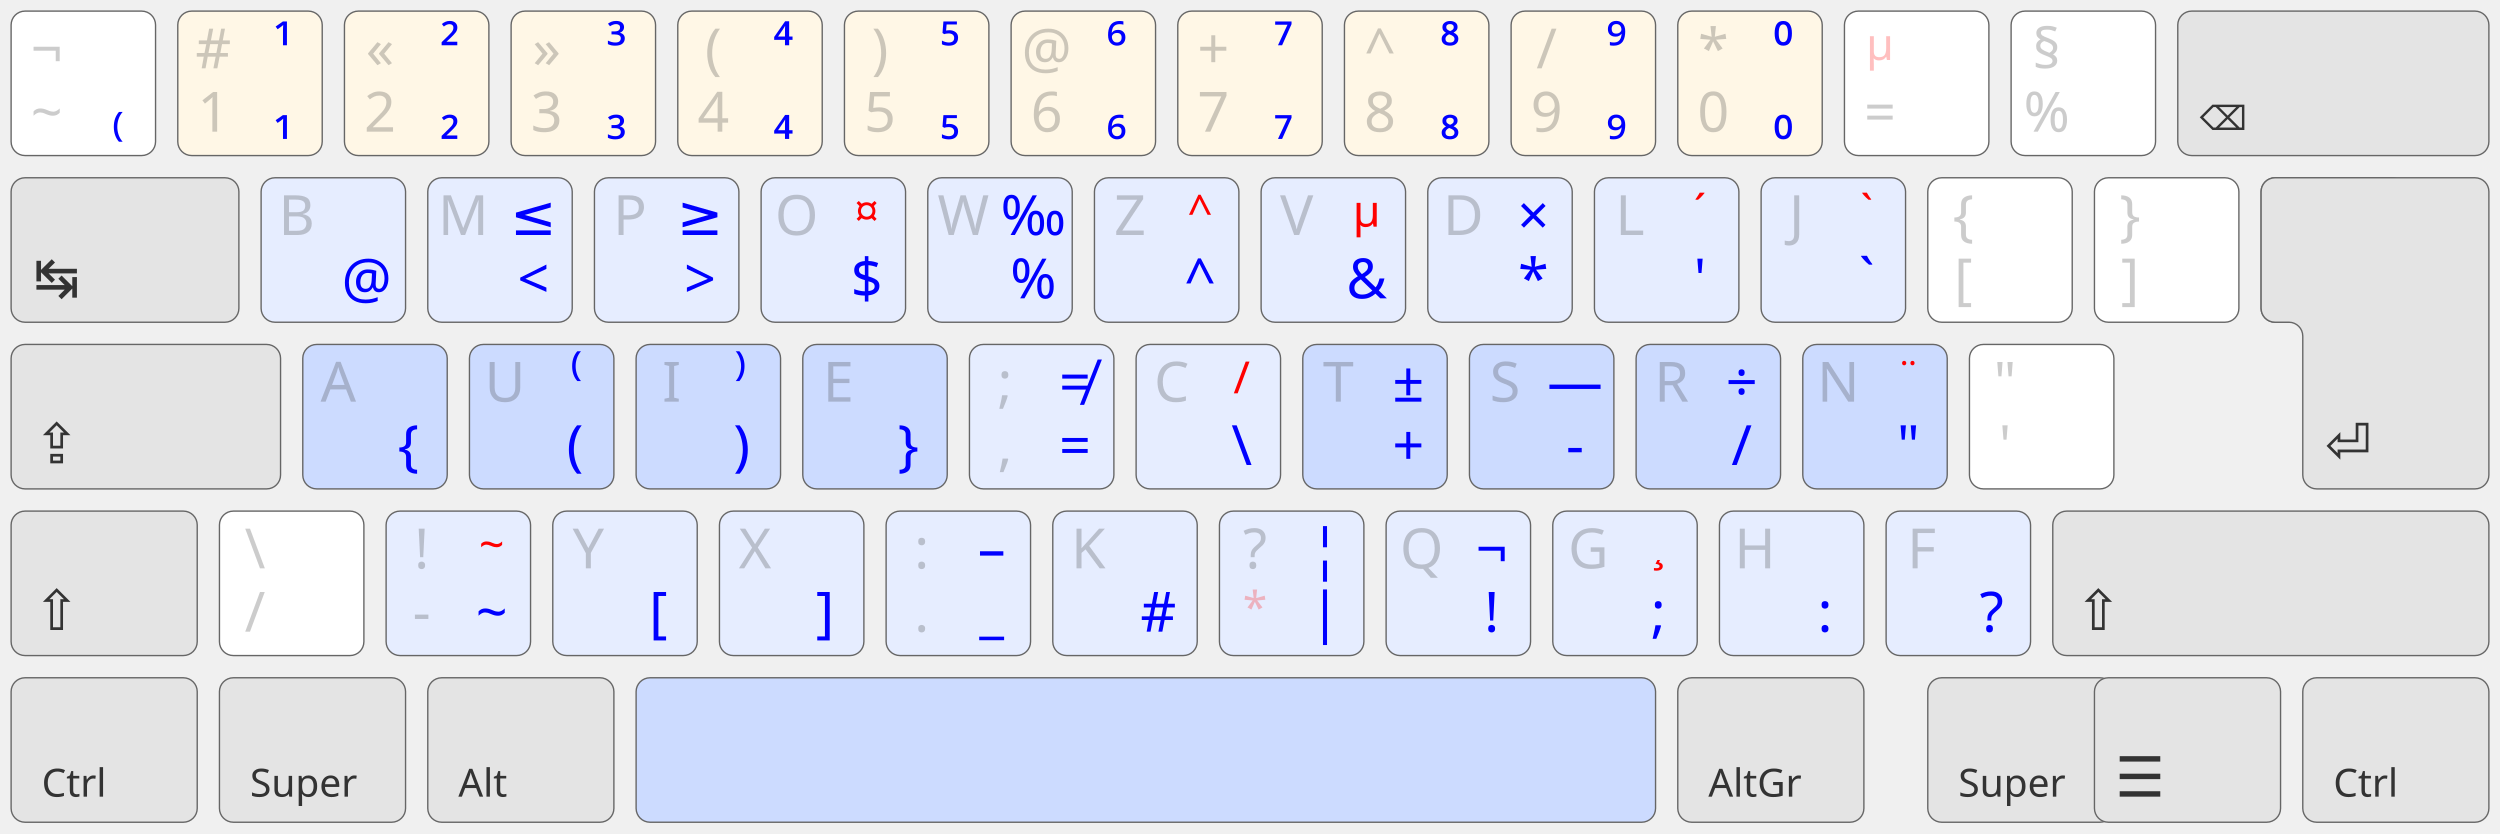
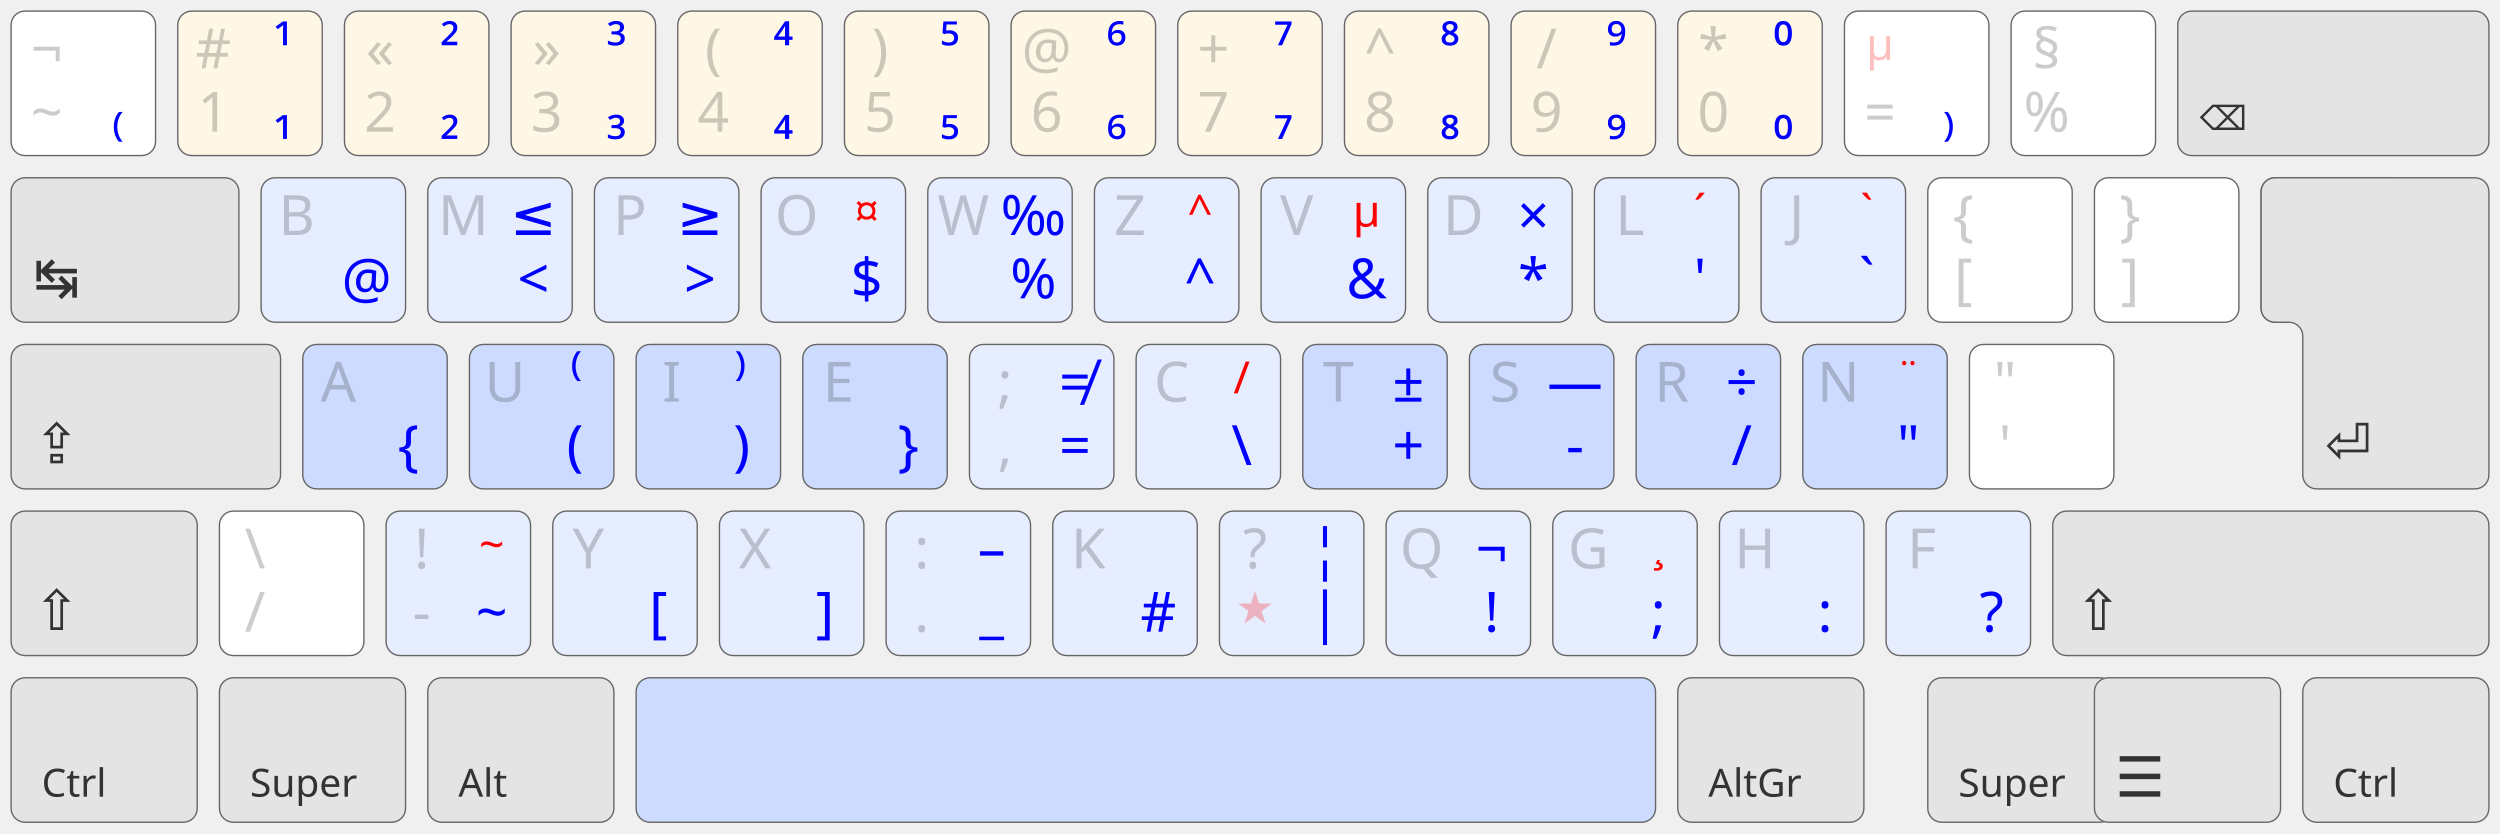
<svg xmlns="http://www.w3.org/2000/svg" class="iso intlBackslash altgr" platform="gnu" theme="reach" viewBox="0 0 900 300">
  <style>
    rect, path {
      stroke: #666;
      stroke-width: .5px;
      fill: #fff;
    }
    .specialKey,
    .specialKey rect,
    .specialKey path {
      fill: #e4e4e4;
    }
    text {
      fill: #333;
      font: normal 20px sans-serif;
      text-align: center;
    }
    #Backspace text {
      font-size: 12px;
    }

    #Escape { display: none; }

    #row_AE { transform: translate(4px, 4px); }
    #row_AD { transform: translate(4px, 64px); }
    #row_AC { transform: translate(4px, 124px); }
    #row_AB { transform: translate(4px, 184px); }
    #row_AA { transform: translate(4px, 244px); }

    /* Backslash + Enter */
    #Enter path.alt,
    #Enter     .iso,
    #Backslash .iso,
    .alt #Enter rect.ansi,
    .iso #Enter rect.ansi,
    .iso #Enter text.ansi,
    .alt #Backslash .ansi,
    .iso #Backslash .ansi { display: none; }
    #Enter text.ansi,
    .alt #Enter     .alt,
    .iso #Enter     .iso,
    .iso #Backslash .iso { display: block; }
    .iso #Backslash,
    .alt #Backslash { transform: translate(765px, 60px); }

    /* Backspace + IntlYen */
    #IntlYen, #Backspace .alt,
    .intlYen  #Backspace .ansi { display: none; }
    .intlYen  #Backspace .alt,
    .intlYen  #IntlYen { display: block; }

    /* ShiftLeft + IntlBackslash */
    #IntlBackslash, #ShiftLeft .iso,
    .intlBackslash  #ShiftLeft .ansi { display: none; }
    .intlBackslash  #ShiftLeft .iso,
    .intlBackslash  #IntlBackslash { display: block; }

    /* ShiftRight + IntlRo */
    #IntlRo, #ShiftRight .abnt,
    .intlRo  #ShiftRight .ansi { display: none; }
    .intlRo  #ShiftRight .abnt,
    .intlRo  #IntlRo { display: block; }

    .specialKey .ergo,
    .specialKey .ol60,
    .specialKey .ol50,
    .specialKey .ol40,
    #Space      .ol60,
    #Space      .ol50,
    #Space      .ol40,
    .ergo #CapsLock,
    .ergo #Space      rect,
    .ergo #Backslash  rect,
    .ergo .specialKey rect,
    .ergo .specialKey text { display: none; }
    .ol50 #Escape,
    .ol40 #Escape,
    .ol60 #Space      .ol60,
    .ol50 #Space      .ol50,
    .ol40 #Space      .ol40,
    .ol60 #Backslash  .ol60,
    .ol60 .specialKey .ol60,
    .ol50 .specialKey .ol50,
    .ol40 .specialKey .ol40,
    .ergo .specialKey .ergo { display: block; }

    .ol50 .pinkyKey, .ol50 #ContextMenu,
    .ol40 .pinkyKey, .ol40 #ContextMenu,
    .ol40 #row_AE .numberKey { display: none; }

    .ergo #row_AE       { transform: translate(94px, 4px); }
    .ergo #row_AD       { transform: translate(64px, 64px); }
    .ergo #row_AC       { transform: translate(49px, 124px); }
    .ergo #row_AB       { transform: translate(19px, 184px); }

    .ergo #Tab          { transform: translate(30px, 0px); }
    .ergo #ShiftLeft    { transform: translate(75px, 0px); }
    .ergo #ControlLeft  { transform: translate(90px, 0px); }
    .ergo #MetaLeft     { transform: translate(150px, 0px); }
    .ergo #AltLeft      { transform: translate(240px, 0px); }
    .ergo #Space        { transform: translate(330px, 0px); }
    .ergo #AltRight     { transform: translate(540px, 0px); }
    .ergo #MetaRight    { transform: translate(630px, 0px); }
    .ergo #ControlRight { transform: translate(750px, 0px); }

    .ol60 .left         { transform: translate(-60px, 0px); }
    .ol60 #ControlRight { transform: translate(810px, 0px); }
    .ol60 #ShiftRight   { transform: translate(795px, 0px); }
    .ol60 #ContextMenu  { transform: translate(750px, 0px); }
    .ol60 #Backslash    { transform: translate(690px, 120px); }
    .ol60 #Backspace    { transform: translate(300px, 60px); }
    .ol60 #Enter        { transform: translate(345px, 60px); }

    .ol50 #Backspace    { transform: translate(660px, 0px); }
    .ol50 #Enter        { transform: translate(705px, -60px); }

    .ol40 #Escape       { transform: translate(0px, 120px); }
    .ol40 #Backspace    { transform: translate(660px, 60px); }
    .ol40 #Enter        { transform: translate(705px, 0px); }

    [platform="gnu"].ergo .specialKey .win,
    [platform="gnu"].ergo .specialKey .mac,
    [platform="win"].ergo .specialKey .gnu,
    [platform="win"].ergo .specialKey .mac { display: none; }
    .ergo .specialKey .mac,
    [platform="gnu"].ergo .specialKey .gnu,
    [platform="win"].ergo .specialKey .win { display: block; }

    /* swap Alt/Meta for MacOSX */
    [platform="gnu"].ergo #MetaLeft,
    [platform="win"].ergo #MetaLeft,
                    .ergo #AltLeft   { transform: translate(150px, 0px); }
    [platform="gnu"].ergo #AltLeft,
    [platform="win"].ergo #AltLeft,
                    .ergo #MetaLeft  { transform: translate(240px, 0px); }
    [platform="gnu"].ergo #AltRight,
    [platform="win"].ergo #AltRight,
                    .ergo #MetaRight { transform: translate(570px, 0px); }
    [platform="gnu"].ergo #MetaRight,
    [platform="win"].ergo #MetaRight,
                    .ergo #AltRight  { transform: translate(660px, 0px); }

    #NonConvert, #Convert, #KanaMode,
    #Lang1, #Lang2,
    #Space .jis,
    #Space .ks,
    .ks  #Space .ansi,
    .ks  #Space .jis,
    .jis #Space .ansi,
    .jis #Space .ks { display: none; }
    .ks  #Space .ks,
    .jis #NonConvert, .jis #Convert, .jis #KanaMode,
    .ks #Lang1, .ks #Lang2,
    .jis #Space .jis { display: block; }

    #Backquote .jis,
    #CapsLock  .jis,
    .jis #Backquote .ansi,
    .jis #CapsLock  .ansi { display: none; }
    .jis #Backquote .jis,
    .jis #CapsLock .jis { display: block; }

    #Lang1 text,
    #Lang2 text,
    #Convert text,
    #NonConvert text,
    .jis #CapsLock text { font-size: 14px; }
    #KanaMode text,
    .jis #Backquote text { font-size: 10px; }

    .specialKey .win,
    .specialKey .gnu {
      display: none;
      font-size: 14px;
    }

    /* display MacOSX by default */
    [platform="gnu"] .specialKey .win,
    [platform="gnu"] .specialKey .mac,
    [platform="win"] .specialKey .gnu,
    [platform="win"] .specialKey .mac { display: none; }
    [platform="mac"] .specialKey .mac,
    [platform="gnu"] .specialKey .gnu,
    [platform="win"] .specialKey .win { display: block; }

    /* swap Alt/Meta for MacOSX */
    [platform="gnu"] #MetaLeft,
    [platform="win"] #MetaLeft,  #AltLeft   { transform: translate(75px, 0px); }
    [platform="gnu"] #AltLeft,
    [platform="win"] #AltLeft,   #MetaLeft  { transform: translate(150px, 0px); }
    [platform="gnu"] #AltRight,
    [platform="win"] #AltRight,  #MetaRight { transform: translate(600px, 0px); }
    [platform="gnu"] #MetaRight,
    [platform="win"] #MetaRight, #AltRight  { transform: translate(675px, 0px); }

    g:target rect, .press rect,
    g:target path, .press path {
      fill: #aad;
    }

    /*
    [theme="reach"] .pinkyKey  rect { fill: hsl(  0, 100%, 90%); }
    [theme="reach"] .numberKey rect { fill: hsl( 42, 100%, 90%); }
    [theme="reach"] .letterKey rect { fill: hsl(122, 100%, 90%); }
    [theme="reach"] .homeKey   rect { fill: hsl(122, 100%, 75%); }
    [theme="reach"] .press     rect { fill: #aaf; }
    */
    [theme="reach"] .numberKey rect { fill: hsl( 42, 100%, 95%); }
    [theme="reach"] .letterKey rect { fill: hsl(222, 100%, 95%); }
    [theme="reach"] .homeKey   rect { fill: hsl(222, 100%, 90%); }

    [theme="hints"] [finger="m1"] rect { fill: hsl(  0, 100%, 95%); }
    [theme="hints"] [finger="l2"] rect { fill: hsl( 42, 100%, 85%); }
    [theme="hints"] [finger="r2"] rect { fill: hsl( 61, 100%, 85%); }
    [theme="hints"] [finger="l3"] rect,
    [theme="hints"] [finger="r3"] rect { fill: hsl(136, 100%, 85%); }
    [theme="hints"] [finger="l4"] rect,
    [theme="hints"] [finger="r4"] rect { fill: hsl(200, 100%, 85%); }
    [theme="hints"] [finger="l5"] rect,
    [theme="hints"] [finger="r5"] rect { fill: hsl(230, 100%, 85%); }
    [theme="hints"] .specialKey   rect,
    [theme="hints"] .specialKey   path { fill: #e4e4e4; }
    [theme="hints"] .hint         rect { fill: #a33; }
    [theme="hints"] .press        rect { fill: #335; }
    [theme="hints"] .press        text { fill: #fff; }
    [theme="hints"] .hint text {
      font-weight: bold;
      fill: white;
    }

    /* dimmed AltGr + bold dead keys */
    .level3, .level4 { fill: blue; opacity: .4; }
    .level5, .level6 { fill: green; }
    .deadKey {
      fill: red;
      font-size: 16px;
      transform: translateY(-3px);
    }
    .diacritic  {
      font-size: 24px;
      font-weight: bolder;
      transform: translateY(8px);
    }

    /* hide Level4 (Shift+AltGr) unless AltGr is pressed */
    .level4        { display: none; }
    .altgr .level4 { display: block; }

    /* highlight AltGr + Dead Keys */
    .dk .level1, .altgr .level1,
    .dk .level2, .altgr .level2 { opacity: 0.25; }
    .dk .level5, .altgr .level3,
    .dk .level6, .altgr .level4 { opacity: 1; }
    
    .dk .level3,
    .dk .level4 { display: none; }
  </style>
  <g id="row_AE">
    <g class="left">
      <g id="Escape" class="specialKey">
        <rect width="52" height="52" class="ergo" rx="5" ry="5" />
        <text x="16.4" y="42.8" class="ergo" text-anchor="middle">⎋</text>
      </g>
      <g id="Backquote" class="pinkyKey">
        <rect width="52" height="52" class="specialKey jis" rx="5" ry="5" />
        <rect width="52" height="52" class="ansi alt iso ergo" rx="5" ry="5" />
        <text x="26" y="20" class="jis" text-anchor="middle">半角</text>
        <text x="26" y="32" class="jis" text-anchor="middle">全角</text>
        <text x="26" y="44" class="jis" text-anchor="middle">漢字</text>
        <g class="ansi key" text-anchor="middle">
          <g class="key">
            <text class="level2    " width="22" height="22" x="12.8" y="20.6" text-anchor="middle">¬</text>
            <text class="level3    " width="22" height="22" x="38" y="43.4" text-anchor="middle">₍</text>
            <text class="level4    " width="22" height="22" x="38" y="20.6" text-anchor="middle" />
            <text class="level1    " width="22" height="22" x="12.8" y="43.4" text-anchor="middle">~</text>
          </g>
        </g>
      </g>
      <g id="Digit1" class="numberKey" transform="translate(60)">
        <rect width="52" height="52" rx="5" ry="5" />
        <g class="key" text-anchor="middle">
          <g class="key">
            <text class="level2    " width="22" height="22" x="12.8" y="20.6" text-anchor="middle">#</text>
            <text class="level3    " width="22" height="22" x="38" y="43.4" text-anchor="middle">₁</text>
            <text class="level4    " width="22" height="22" x="38" y="20.6" text-anchor="middle">¹</text>
            <text class="level1    " width="22" height="22" x="12.8" y="43.4" text-anchor="middle">1</text>
          </g>
        </g>
      </g>
      <g id="Digit2" class="numberKey" transform="translate(120)">
        <rect width="52" height="52" rx="5" ry="5" />
        <g class="key" text-anchor="middle">
          <g class="key">
            <text class="level2    " width="22" height="22" x="12.8" y="20.6" text-anchor="middle">«</text>
            <text class="level3    " width="22" height="22" x="38" y="43.4" text-anchor="middle">₂</text>
            <text class="level4    " width="22" height="22" x="38" y="20.6" text-anchor="middle">²</text>
            <text class="level1    " width="22" height="22" x="12.8" y="43.4" text-anchor="middle">2</text>
          </g>
        </g>
      </g>
      <g id="Digit3" class="numberKey" transform="translate(180)">
        <rect width="52" height="52" rx="5" ry="5" />
        <g class="key" text-anchor="middle">
          <g class="key">
            <text class="level2    " width="22" height="22" x="12.8" y="20.6" text-anchor="middle">»</text>
            <text class="level3    " width="22" height="22" x="38" y="43.4" text-anchor="middle">₃</text>
            <text class="level4    " width="22" height="22" x="38" y="20.6" text-anchor="middle">³</text>
            <text class="level1    " width="22" height="22" x="12.8" y="43.4" text-anchor="middle">3</text>
          </g>
        </g>
      </g>
      <g id="Digit4" class="numberKey" transform="translate(240)">
        <rect width="52" height="52" rx="5" ry="5" />
        <g class="key" text-anchor="middle">
          <g class="key">
            <text class="level2    " width="22" height="22" x="12.8" y="20.6" text-anchor="middle">(</text>
            <text class="level3    " width="22" height="22" x="38" y="43.4" text-anchor="middle">₄</text>
            <text class="level4    " width="22" height="22" x="38" y="20.6" text-anchor="middle">⁴</text>
            <text class="level1    " width="22" height="22" x="12.8" y="43.4" text-anchor="middle">4</text>
          </g>
        </g>
      </g>
      <g id="Digit5" class="numberKey" transform="translate(300)">
        <rect width="52" height="52" rx="5" ry="5" />
        <g class="key" text-anchor="middle">
          <g class="key">
            <text class="level2    " width="22" height="22" x="12.8" y="20.6" text-anchor="middle">)</text>
            <text class="level3    " width="22" height="22" x="38" y="43.4" text-anchor="middle">₅</text>
            <text class="level4    " width="22" height="22" x="38" y="20.6" text-anchor="middle">⁵</text>
            <text class="level1    " width="22" height="22" x="12.8" y="43.4" text-anchor="middle">5</text>
          </g>
        </g>
      </g>
    </g>
    <g class="right">
      <g id="Digit6" class="numberKey" transform="translate(360)">
        <rect width="52" height="52" rx="5" ry="5" />
        <g class="key" text-anchor="middle">
          <g class="key">
            <text class="level2    " width="22" height="22" x="12.8" y="20.6" text-anchor="middle">@</text>
            <text class="level3    " width="22" height="22" x="38" y="43.4" text-anchor="middle">₆</text>
            <text class="level4    " width="22" height="22" x="38" y="20.6" text-anchor="middle">⁶</text>
            <text class="level1    " width="22" height="22" x="12.8" y="43.4" text-anchor="middle">6</text>
          </g>
        </g>
      </g>
      <g id="Digit7" class="numberKey" transform="translate(420)">
        <rect width="52" height="52" rx="5" ry="5" />
        <g class="key" text-anchor="middle">
          <g class="key">
            <text class="level2    " width="22" height="22" x="12.8" y="20.6" text-anchor="middle">+</text>
            <text class="level3    " width="22" height="22" x="38" y="43.4" text-anchor="middle">₇</text>
            <text class="level4    " width="22" height="22" x="38" y="20.6" text-anchor="middle">⁷</text>
            <text class="level1    " width="22" height="22" x="12.8" y="43.4" text-anchor="middle">7</text>
          </g>
        </g>
      </g>
      <g id="Digit8" class="numberKey" transform="translate(480)">
        <rect width="52" height="52" rx="5" ry="5" />
        <g class="key" text-anchor="middle">
          <g class="key">
            <text class="level2    " width="22" height="22" x="12.8" y="20.6" text-anchor="middle">^</text>
            <text class="level3    " width="22" height="22" x="38" y="43.4" text-anchor="middle">₈</text>
            <text class="level4    " width="22" height="22" x="38" y="20.6" text-anchor="middle">⁸</text>
            <text class="level1    " width="22" height="22" x="12.8" y="43.4" text-anchor="middle">8</text>
          </g>
        </g>
      </g>
      <g id="Digit9" class="numberKey" transform="translate(540)">
        <rect width="52" height="52" rx="5" ry="5" />
        <g class="key" text-anchor="middle">
          <g class="key">
            <text class="level2    " width="22" height="22" x="12.8" y="20.6" text-anchor="middle">/</text>
            <text class="level3    " width="22" height="22" x="38" y="43.4" text-anchor="middle">₉</text>
            <text class="level4    " width="22" height="22" x="38" y="20.6" text-anchor="middle">⁹</text>
            <text class="level1    " width="22" height="22" x="12.8" y="43.4" text-anchor="middle">9</text>
          </g>
        </g>
      </g>
      <g id="Digit0" class="numberKey" transform="translate(600)">
        <rect width="52" height="52" rx="5" ry="5" />
        <g class="key" text-anchor="middle">
          <g class="key">
            <text class="level2    " width="22" height="22" x="12.8" y="20.6" text-anchor="middle">*</text>
            <text class="level3    " width="22" height="22" x="38" y="43.4" text-anchor="middle">₀</text>
            <text class="level4    " width="22" height="22" x="38" y="20.6" text-anchor="middle">⁰</text>
            <text class="level1    " width="22" height="22" x="12.8" y="43.4" text-anchor="middle">0</text>
          </g>
        </g>
      </g>
      <g id="Minus" class="pinkyKey" transform="translate(660)">
        <rect width="52" height="52" rx="5" ry="5" />
        <g class="key" text-anchor="middle">
          <g class="key">
            <text class="level2    deadKey" width="22" height="22" x="12.8" y="20.6" text-anchor="middle">µ</text>
-             <text class="level3    " width="22" height="22" x="38" y="43.4" text-anchor="middle" />
+             <text class="level3    " width="22" height="22" x="38" y="43.4" text-anchor="middle">₎</text>
            <text class="level4    " width="22" height="22" x="38" y="20.6" text-anchor="middle" />
            <text class="level1    " width="22" height="22" x="12.8" y="43.4" text-anchor="middle">=</text>
          </g>
        </g>
      </g>
      <g id="Equal" class="pinkyKey" transform="translate(720)">
        <rect width="52" height="52" rx="5" ry="5" />
        <g class="key" text-anchor="middle">
          <g class="key">
            <text class="level2    " width="22" height="22" x="12.8" y="20.6" text-anchor="middle">§</text>
            <text class="level3    " width="22" height="22" x="38" y="43.4" text-anchor="middle" />
            <text class="level4    " width="22" height="22" x="38" y="20.6" text-anchor="middle" />
            <text class="level1    " width="22" height="22" x="12.8" y="43.4" text-anchor="middle">%</text>
          </g>
        </g>
      </g>
      <g id="IntlYen" class="pinkyKey" transform="translate(780)">
        <rect width="52" height="52" rx="5" ry="5" />
        <g class="key" text-anchor="middle">
          <text x="12.8" y="43.4" class="level1">\</text>
          <text x="12.8" y="20.6" class="level2">|</text>
        </g>
      </g>
      <g id="Backspace" class="specialKey" transform="translate(780)">
        <rect width="112" height="52" class="ansi" rx="5" ry="5" />
        <rect width="52" height="112" y="-60" class="ol60" rx="5" ry="5" />
        <rect width="52" height="52" class="ol40 ol50" rx="5" ry="5" />
        <rect width="52" height="52" x="60" class="alt" rx="5" ry="5" />
        <text x="16.4" y="42.8" class="ansi" text-anchor="middle">⌫</text>
        <text x="16.4" y="42.8" class="ergo" text-anchor="middle">⌫</text>
        <text x="16.4" y="42.8" class="alt" text-anchor="middle" transform="translate(60)">⌫</text>
      </g>
    </g>
  </g>
  <g id="row_AD">
    <g class="left">
      <g id="Tab" class="specialKey">
        <rect width="82" height="52" rx="5" ry="5" />
        <rect width="52" height="52" class="ergo" rx="5" ry="5" />
        <text x="16.4" y="42.8" text-anchor="middle">↹</text>
        <text x="16.4" y="42.8" class="ergo" text-anchor="middle">↹</text>
      </g>
      <g id="KeyQ" class="letterKey" transform="translate(90)">
        <rect width="52" height="52" rx="5" ry="5" />
        <g class="key" text-anchor="middle">
          <g class="key">
            <text class="level2    " width="22" height="22" x="12.8" y="20.6" text-anchor="middle">B</text>
            <text class="level3    " width="22" height="22" x="38" y="43.4" text-anchor="middle">@</text>
            <text class="level4    " width="22" height="22" x="38" y="20.6" text-anchor="middle" />
          </g>
        </g>
      </g>
      <g id="KeyW" class="letterKey" transform="translate(150)">
        <rect width="52" height="52" rx="5" ry="5" />
        <g class="key" text-anchor="middle">
          <g class="key">
            <text class="level2    " width="22" height="22" x="12.8" y="20.6" text-anchor="middle">M</text>
            <text class="level3    " width="22" height="22" x="38" y="43.4" text-anchor="middle">&lt;</text>
            <text class="level4    " width="22" height="22" x="38" y="20.6" text-anchor="middle">≤</text>
          </g>
        </g>
      </g>
      <g id="KeyE" class="letterKey" transform="translate(210)">
        <rect width="52" height="52" rx="5" ry="5" />
        <g class="key" text-anchor="middle">
          <g class="key">
            <text class="level2    " width="22" height="22" x="12.8" y="20.6" text-anchor="middle">P</text>
            <text class="level3    " width="22" height="22" x="38" y="43.4" text-anchor="middle">&gt;</text>
            <text class="level4    " width="22" height="22" x="38" y="20.6" text-anchor="middle">≥</text>
          </g>
        </g>
      </g>
      <g id="KeyR" class="letterKey" transform="translate(270)">
        <rect width="52" height="52" rx="5" ry="5" />
        <g class="key" text-anchor="middle">
          <g class="key">
            <text class="level2    " width="22" height="22" x="12.8" y="20.6" text-anchor="middle">O</text>
            <text class="level3    " width="22" height="22" x="38" y="43.4" text-anchor="middle">$</text>
            <text class="level4    deadKey" width="22" height="22" x="38" y="20.6" text-anchor="middle">¤</text>
          </g>
        </g>
      </g>
      <g id="KeyT" class="letterKey" transform="translate(330)">
        <rect width="52" height="52" rx="5" ry="5" />
        <g class="key" text-anchor="middle">
          <g class="key">
            <text class="level2    " width="22" height="22" x="12.8" y="20.6" text-anchor="middle">W</text>
            <text class="level3    " width="22" height="22" x="38" y="43.4" text-anchor="middle">%</text>
            <text class="level4    " width="22" height="22" x="38" y="20.6" text-anchor="middle">‰</text>
          </g>
        </g>
      </g>
    </g>
    <g class="right">
      <g id="KeyY" class="letterKey" transform="translate(390)">
        <rect width="52" height="52" rx="5" ry="5" />
        <g class="key" text-anchor="middle">
          <g class="key">
            <text class="level2    " width="22" height="22" x="12.8" y="20.6" text-anchor="middle">Z</text>
            <text class="level3    " width="22" height="22" x="38" y="43.4" text-anchor="middle">^</text>
            <text class="level4    deadKey" width="22" height="22" x="38" y="20.6" text-anchor="middle">^</text>
          </g>
        </g>
      </g>
      <g id="KeyU" class="letterKey" transform="translate(450)">
        <rect width="52" height="52" rx="5" ry="5" />
        <g class="key" text-anchor="middle">
          <g class="key">
            <text class="level2    " width="22" height="22" x="12.8" y="20.6" text-anchor="middle">V</text>
            <text class="level3    " width="22" height="22" x="38" y="43.4" text-anchor="middle">&amp;</text>
            <text class="level4    deadKey" width="22" height="22" x="38" y="20.6" text-anchor="middle">µ</text>
          </g>
        </g>
      </g>
      <g id="KeyI" class="letterKey" transform="translate(510)">
        <rect width="52" height="52" rx="5" ry="5" />
        <g class="key" text-anchor="middle">
          <g class="key">
            <text class="level2    " width="22" height="22" x="12.8" y="20.6" text-anchor="middle">D</text>
            <text class="level3    " width="22" height="22" x="38" y="43.4" text-anchor="middle">*</text>
            <text class="level4    " width="22" height="22" x="38" y="20.6" text-anchor="middle">×</text>
          </g>
        </g>
      </g>
      <g id="KeyO" class="letterKey" transform="translate(570)">
        <rect width="52" height="52" rx="5" ry="5" />
        <g class="key" text-anchor="middle">
          <g class="key">
            <text class="level2    " width="22" height="22" x="12.8" y="20.6" text-anchor="middle">L</text>
            <text class="level3    " width="22" height="22" x="38" y="43.4" text-anchor="middle">'</text>
            <text class="level4    deadKey" width="22" height="22" x="38" y="20.6" text-anchor="middle">´</text>
          </g>
        </g>
      </g>
      <g id="KeyP" class="letterKey" transform="translate(630)">
        <rect width="52" height="52" rx="5" ry="5" />
        <g class="key" text-anchor="middle">
          <g class="key">
            <text class="level2    " width="22" height="22" x="12.8" y="20.6" text-anchor="middle">J</text>
            <text class="level3    " width="22" height="22" x="38" y="43.4" text-anchor="middle">`</text>
            <text class="level4    deadKey" width="22" height="22" x="38" y="20.6" text-anchor="middle">`</text>
          </g>
        </g>
      </g>
      <g id="BracketLeft" class="pinkyKey" transform="translate(690)">
        <rect width="52" height="52" rx="5" ry="5" />
        <g class="key" text-anchor="middle">
          <g class="key">
            <text class="level2    " width="22" height="22" x="12.8" y="20.6" text-anchor="middle">{</text>
            <text class="level3    " width="22" height="22" x="38" y="43.4" text-anchor="middle" />
            <text class="level4    " width="22" height="22" x="38" y="20.6" text-anchor="middle" />
            <text class="level1    " width="22" height="22" x="12.8" y="43.4" text-anchor="middle">[</text>
          </g>
        </g>
      </g>
      <g id="BracketRight" class="pinkyKey" transform="translate(750)">
        <rect width="52" height="52" rx="5" ry="5" />
        <g class="key" text-anchor="middle">
          <g class="key">
            <text class="level2    " width="22" height="22" x="12.8" y="20.6" text-anchor="middle">}</text>
            <text class="level3    " width="22" height="22" x="38" y="43.4" text-anchor="middle" />
            <text class="level4    " width="22" height="22" x="38" y="20.6" text-anchor="middle" />
            <text class="level1    " width="22" height="22" x="12.8" y="43.4" text-anchor="middle">]</text>
          </g>
        </g>
      </g>
      <g id="Backslash" class="pinkyKey" transform="translate(810)">
        <rect width="82" height="52" class="ansi" rx="5" ry="5" />
        <rect width="52" height="52" class="iso ol60" rx="5" ry="5" />
        <g class="key" text-anchor="middle">
          <g class="key">
            <text class="level2    " width="22" height="22" x="12.8" y="20.6" text-anchor="middle">&amp;</text>
-             <text class="level3    " width="22" height="22" x="38" y="43.4" text-anchor="middle" />
+             <text class="level3    deadKey" width="22" height="22" x="38" y="43.4" text-anchor="middle">¤</text>
            <text class="level4    " width="22" height="22" x="38" y="20.6" text-anchor="middle" />
            <text class="level1    " width="22" height="22" x="12.8" y="43.4" text-anchor="middle">$</text>
          </g>
        </g>
      </g>
    </g>
  </g>
  <g id="row_AC">
    <g class="left">
      <g id="CapsLock" class="specialKey">
        <rect width="97" height="52" rx="5" ry="5" />
        <text x="16.4" y="42.8" class="ansi" text-anchor="middle">⇪</text>
        <text x="23" y="42.8" class="jis" text-anchor="middle">英数</text>
      </g>
      <g id="KeyA" class="letterKey homeKey" transform="translate(105)">
        <rect width="52" height="52" rx="5" ry="5" />
        <g class="key" text-anchor="middle">
          <g class="key">
            <text class="level2    " width="22" height="22" x="12.8" y="20.6" text-anchor="middle">A</text>
            <text class="level3    " width="22" height="22" x="38" y="43.4" text-anchor="middle">{</text>
            <text class="level4    " width="22" height="22" x="38" y="20.6" text-anchor="middle" />
          </g>
        </g>
      </g>
      <g id="KeyS" class="letterKey homeKey" transform="translate(165)">
        <rect width="52" height="52" rx="5" ry="5" />
        <g class="key" text-anchor="middle">
          <g class="key">
            <text class="level2    " width="22" height="22" x="12.8" y="20.6" text-anchor="middle">U</text>
            <text class="level3    " width="22" height="22" x="38" y="43.4" text-anchor="middle">(</text>
            <text class="level4    " width="22" height="22" x="38" y="20.6" text-anchor="middle">⁽</text>
          </g>
        </g>
      </g>
      <g id="KeyD" class="letterKey homeKey" transform="translate(225)">
        <rect width="52" height="52" rx="5" ry="5" />
        <g class="key" text-anchor="middle">
          <g class="key">
            <text class="level2    " width="22" height="22" x="12.8" y="20.6" text-anchor="middle">I</text>
            <text class="level3    " width="22" height="22" x="38" y="43.4" text-anchor="middle">)</text>
            <text class="level4    " width="22" height="22" x="38" y="20.6" text-anchor="middle">⁾</text>
          </g>
        </g>
      </g>
      <g id="KeyF" class="letterKey homeKey" transform="translate(285)">
        <rect width="52" height="52" rx="5" ry="5" />
        <g class="key" text-anchor="middle">
          <g class="key">
            <text class="level2    " width="22" height="22" x="12.8" y="20.6" text-anchor="middle">E</text>
            <text class="level3    " width="22" height="22" x="38" y="43.4" text-anchor="middle">}</text>
            <text class="level4    " width="22" height="22" x="38" y="20.6" text-anchor="middle" />
          </g>
        </g>
      </g>
      <g id="KeyG" class="letterKey" transform="translate(345)">
        <rect width="52" height="52" rx="5" ry="5" />
        <g class="key" text-anchor="middle">
          <g class="key">
            <text class="level2    " width="22" height="22" x="12.8" y="20.6" text-anchor="middle">;</text>
            <text class="level3    " width="22" height="22" x="38" y="43.4" text-anchor="middle">=</text>
            <text class="level4    " width="22" height="22" x="38" y="20.6" text-anchor="middle">≠</text>
            <text class="level1    " width="22" height="22" x="12.8" y="43.4" text-anchor="middle">,</text>
          </g>
        </g>
      </g>
    </g>
    <g class="right">
      <g id="KeyH" class="letterKey" transform="translate(405)">
        <rect width="52" height="52" rx="5" ry="5" />
        <g class="key" text-anchor="middle">
          <g class="key">
            <text class="level2    " width="22" height="22" x="12.8" y="20.6" text-anchor="middle">C</text>
            <text class="level3    " width="22" height="22" x="38" y="43.4" text-anchor="middle">\</text>
            <text class="level4    deadKey" width="22" height="22" x="38" y="20.6" text-anchor="middle">/</text>
          </g>
        </g>
      </g>
      <g id="KeyJ" class="letterKey homeKey" transform="translate(465)">
        <rect width="52" height="52" rx="5" ry="5" />
        <g class="key" text-anchor="middle">
          <g class="key">
            <text class="level2    " width="22" height="22" x="12.8" y="20.6" text-anchor="middle">T</text>
            <text class="level3    " width="22" height="22" x="38" y="43.4" text-anchor="middle">+</text>
            <text class="level4    " width="22" height="22" x="38" y="20.6" text-anchor="middle">±</text>
          </g>
        </g>
      </g>
      <g id="KeyK" class="letterKey homeKey" transform="translate(525)">
        <rect width="52" height="52" rx="5" ry="5" />
        <g class="key" text-anchor="middle">
          <g class="key">
            <text class="level2    " width="22" height="22" x="12.8" y="20.6" text-anchor="middle">S</text>
            <text class="level3    " width="22" height="22" x="38" y="43.4" text-anchor="middle">-</text>
            <text class="level4    " width="22" height="22" x="38" y="20.6" text-anchor="middle">—</text>
          </g>
        </g>
      </g>
      <g id="KeyL" class="letterKey homeKey" transform="translate(585)">
        <rect width="52" height="52" rx="5" ry="5" />
        <g class="key" text-anchor="middle">
          <g class="key">
            <text class="level2    " width="22" height="22" x="12.8" y="20.6" text-anchor="middle">R</text>
            <text class="level3    " width="22" height="22" x="38" y="43.4" text-anchor="middle">/</text>
            <text class="level4    " width="22" height="22" x="38" y="20.6" text-anchor="middle">÷</text>
          </g>
        </g>
      </g>
      <g id="Semicolon" class="letterKey homeKey" transform="translate(645)">
        <rect width="52" height="52" rx="5" ry="5" />
        <g class="key" text-anchor="middle">
          <g class="key">
            <text class="level2    " width="22" height="22" x="12.8" y="20.6" text-anchor="middle">N</text>
            <text class="level3    " width="22" height="22" x="38" y="43.4" text-anchor="middle">"</text>
            <text class="level4    deadKey" width="22" height="22" x="38" y="20.6" text-anchor="middle">¨</text>
          </g>
        </g>
      </g>
      <g id="Quote" class="pinkyKey" transform="translate(705)">
        <rect width="52" height="52" rx="5" ry="5" />
        <g class="key" text-anchor="middle">
          <g class="key">
            <text class="level2    " width="22" height="22" x="12.8" y="20.6" text-anchor="middle">"</text>
            <text class="level3    " width="22" height="22" x="38" y="43.4" text-anchor="middle" />
            <text class="level4    " width="22" height="22" x="38" y="20.6" text-anchor="middle" />
            <text class="level1    " width="22" height="22" x="12.8" y="43.4" text-anchor="middle">'</text>
          </g>
        </g>
      </g>
      <g id="Enter" class="specialKey" transform="translate(765)">
        <path d="M50-60h72a5 5 0 0 1 5 5V47a5 5 0 0 1-5 5H5a5 5 0 0 1-5-5V5a5 5 0 0 1 5-5h35a5 5 1 0 0 5-5v-50a5 5 0 0 1 5-5z" class="alt" />
        <path d="M50-60h72a5 5 0 0 1 5 5V47a5 5 0 0 1-5 5H65a5 5 0 0 1-5-5V-3a5 5 1 0 0-5-5h-5a5 5 0 0 1-5-5v-42a5 5 0 0 1 5-5z" class="iso" />
        <rect width="127" height="52" class="ansi" rx="5" ry="5" />
        <rect width="52" height="112" y="-60" class="ol60" rx="5" ry="5" />
        <rect width="52" height="52" class="ol40 ol50" rx="5" ry="5" />
        <text x="16.4" y="42.8" class="ansi alt ergo" text-anchor="middle">⏎</text>
        <text x="16.4" y="42.8" class="iso" text-anchor="middle" transform="translate(60)">⏎</text>
      </g>
    </g>
  </g>
  <g id="row_AB">
    <g class="left">
      <g id="ShiftLeft" class="specialKey">
        <rect width="127" height="52" class="ansi alt" rx="5" ry="5" />
        <rect width="67" height="52" class="iso" rx="5" ry="5" />
        <rect width="52" height="112" y="-60" class="ol50 ol60" rx="5" ry="5" />
        <rect width="52" height="52" class="ol40" rx="5" ry="5" />
        <text x="16.4" y="42.8" text-anchor="middle">⇧</text>
        <text x="16.4" y="42.8" class="ergo" text-anchor="middle">⇧</text>
      </g>
      <g id="IntlBackslash" class="pinkyKey" transform="translate(75)">
        <rect width="52" height="52" rx="5" ry="5" />
        <g class="key" text-anchor="middle">
          <g class="key">
            <text class="level2    " width="22" height="22" x="12.8" y="20.6" text-anchor="middle">\</text>
            <text class="level3    " width="22" height="22" x="38" y="43.4" text-anchor="middle" />
            <text class="level4    " width="22" height="22" x="38" y="20.6" text-anchor="middle" />
            <text class="level1    " width="22" height="22" x="12.8" y="43.4" text-anchor="middle">/</text>
          </g>
        </g>
      </g>
      <g id="KeyZ" class="letterKey" transform="translate(135)">
        <rect width="52" height="52" rx="5" ry="5" />
        <g class="key" text-anchor="middle">
          <g class="key">
            <text class="level2    " width="22" height="22" x="12.8" y="20.6" text-anchor="middle">!</text>
            <text class="level3    " width="22" height="22" x="38" y="43.4" text-anchor="middle">~</text>
            <text class="level4    deadKey" width="22" height="22" x="38" y="20.6" text-anchor="middle">~</text>
            <text class="level1    " width="22" height="22" x="12.8" y="43.4" text-anchor="middle">-</text>
          </g>
        </g>
      </g>
      <g id="KeyX" class="letterKey" transform="translate(195)">
        <rect width="52" height="52" rx="5" ry="5" />
        <g class="key" text-anchor="middle">
          <g class="key">
            <text class="level2    " width="22" height="22" x="12.8" y="20.6" text-anchor="middle">Y</text>
            <text class="level3    " width="22" height="22" x="38" y="43.4" text-anchor="middle">[</text>
            <text class="level4    " width="22" height="22" x="38" y="20.6" text-anchor="middle" />
          </g>
        </g>
      </g>
      <g id="KeyC" class="letterKey" transform="translate(255)">
        <rect width="52" height="52" rx="5" ry="5" />
        <g class="key" text-anchor="middle">
          <g class="key">
            <text class="level2    " width="22" height="22" x="12.8" y="20.6" text-anchor="middle">X</text>
            <text class="level3    " width="22" height="22" x="38" y="43.4" text-anchor="middle">]</text>
            <text class="level4    " width="22" height="22" x="38" y="20.6" text-anchor="middle" />
          </g>
        </g>
      </g>
      <g id="KeyV" class="letterKey" transform="translate(315)">
        <rect width="52" height="52" rx="5" ry="5" />
        <g class="key" text-anchor="middle">
          <g class="key">
            <text class="level2    " width="22" height="22" x="12.8" y="20.6" text-anchor="middle">:</text>
            <text class="level3    " width="22" height="22" x="38" y="43.4" text-anchor="middle">_</text>
            <text class="level4    " width="22" height="22" x="38" y="20.6" text-anchor="middle">–</text>
            <text class="level1    " width="22" height="22" x="12.8" y="43.4" text-anchor="middle">.</text>
          </g>
        </g>
      </g>
      <g id="KeyB" class="letterKey" transform="translate(375)">
        <rect width="52" height="52" rx="5" ry="5" />
        <g class="key" text-anchor="middle">
          <g class="key">
            <text class="level2    " width="22" height="22" x="12.8" y="20.6" text-anchor="middle">K</text>
            <text class="level3    " width="22" height="22" x="38" y="43.4" text-anchor="middle">#</text>
            <text class="level4    " width="22" height="22" x="38" y="20.6" text-anchor="middle" />
          </g>
        </g>
      </g>
    </g>
    <g class="right">
      <g id="KeyN" class="letterKey" transform="translate(435)">
        <rect width="52" height="52" rx="5" ry="5" />
        <g class="key" text-anchor="middle">
          <g class="key">
            <text class="level2    " width="22" height="22" x="12.8" y="20.6" text-anchor="middle">?</text>
            <text class="level3    " width="22" height="22" x="38" y="43.4" text-anchor="middle">|</text>
            <text class="level4    " width="22" height="22" x="38" y="20.6" text-anchor="middle">¦</text>
-             <text class="level1    deadKey" width="22" height="22" x="12.8" y="43.4" text-anchor="middle">*</text>
+             <text class="level1    deadKey" width="22" height="22" x="12.8" y="43.4" text-anchor="middle">★</text>
          </g>
        </g>
      </g>
      <g id="KeyM" class="letterKey" transform="translate(495)">
        <rect width="52" height="52" rx="5" ry="5" />
        <g class="key" text-anchor="middle">
          <g class="key">
            <text class="level2    " width="22" height="22" x="12.8" y="20.6" text-anchor="middle">Q</text>
            <text class="level3    " width="22" height="22" x="38" y="43.4" text-anchor="middle">!</text>
            <text class="level4    " width="22" height="22" x="38" y="20.6" text-anchor="middle">¬</text>
          </g>
        </g>
      </g>
      <g id="Comma" class="letterKey" transform="translate(555)">
        <rect width="52" height="52" rx="5" ry="5" />
        <g class="key" text-anchor="middle">
          <g class="key">
            <text class="level2    " width="22" height="22" x="12.8" y="20.6" text-anchor="middle">G</text>
            <text class="level3    " width="22" height="22" x="38" y="43.4" text-anchor="middle">;</text>
            <text class="level4    deadKey" width="22" height="22" x="38" y="20.6" text-anchor="middle">¸</text>
          </g>
        </g>
      </g>
      <g id="Period" class="letterKey" transform="translate(615)">
        <rect width="52" height="52" rx="5" ry="5" />
        <g class="key" text-anchor="middle">
          <g class="key">
            <text class="level2    " width="22" height="22" x="12.8" y="20.6" text-anchor="middle">H</text>
            <text class="level3    " width="22" height="22" x="38" y="43.4" text-anchor="middle">:</text>
            <text class="level4    " width="22" height="22" x="38" y="20.6" text-anchor="middle" />
          </g>
        </g>
      </g>
      <g id="Slash" class="letterKey" transform="translate(675)">
        <rect width="52" height="52" rx="5" ry="5" />
        <g class="key" text-anchor="middle">
          <g class="key">
            <text class="level2    " width="22" height="22" x="12.8" y="20.6" text-anchor="middle">F</text>
            <text class="level3    " width="22" height="22" x="38" y="43.4" text-anchor="middle">?</text>
            <text class="level4    " width="22" height="22" x="38" y="20.6" text-anchor="middle" />
          </g>
        </g>
      </g>
      <g id="IntlRo" class="pinkyKey" transform="translate(735)">
        <rect width="52" height="52" rx="5" ry="5" />
      </g>
      <g id="ShiftRight" class="specialKey" transform="translate(735)">
        <rect width="157" height="52" class="ansi" rx="5" ry="5" />
        <rect width="97" height="52" x="60" class="abnt" rx="5" ry="5" />
        <rect width="52" height="112" y="-60" class="ol50 ol60" rx="5" ry="5" />
        <rect width="52" height="52" class="ol40" rx="5" ry="5" />
        <text x="16.4" y="42.8" class="ansi" text-anchor="middle">⇧</text>
        <text x="16.4" y="42.8" class="ergo" text-anchor="middle">⇧</text>
        <text x="16.4" y="42.8" class="abnt" text-anchor="middle" transform="translate(60)">⇧</text>
      </g>
    </g>
  </g>
  <g id="row_AA">
    <g class="left">
      <g id="ControlLeft" class="specialKey">
        <rect width="67" height="52" rx="5" ry="5" />
        <rect width="52" height="52" class="ergo" rx="5" ry="5" />
        <text x="11.0" y="42.8" class="win gnu">Ctrl</text>
        <text x="16.4" y="42.8" class="mac" text-anchor="middle">⌃</text>
      </g>
      <g id="MetaLeft" class="specialKey" transform="translate(75)">
        <rect width="67" height="52" rx="5" ry="5" />
        <rect width="82" height="52" class="ergo" rx="5" ry="5" />
        <text x="11.0" y="42.8" class="win">Win</text>
        <text x="11.0" y="42.8" class="gnu">Super</text>
        <text x="16.4" y="42.8" class="mac" text-anchor="middle">⌘</text>
      </g>
      <g id="AltLeft" class="specialKey" transform="translate(150)">
        <rect width="67" height="52" rx="5" ry="5" />
        <rect width="82" height="52" class="ergo" rx="5" ry="5" />
        <text x="11.0" y="42.8" class="win gnu">Alt</text>
        <text x="16.4" y="42.8" class="mac" text-anchor="middle">⌥</text>
      </g>
      <g id="Lang2" class="specialKey" transform="translate(225)">
        <rect width="52" height="52" rx="5" ry="5" />
        <text x="20" y="42.8" text-anchor="middle">한자</text>
      </g>
      <g id="NonConvert" class="specialKey" transform="translate(225)">
        <rect width="52" height="52" rx="5" ry="5" />
        <text x="26" y="42.8" text-anchor="middle">無変換</text>
      </g>
    </g>
    <g id="Space" class="homeKey" transform="translate(225)">
      <rect width="367" height="52" class="ansi" rx="5" ry="5" />
      <rect width="292" height="52" x="-60" class="ol60" rx="5" ry="5" />
      <rect width="232" height="52" class="ol50 ol40" rx="5" ry="5" />
      <rect width="247" height="52" x="60" class="ks" rx="5" ry="5" />
      <rect width="187" height="52" x="60" class="jis" rx="5" ry="5" />
      <g class="key">
        <g class="key">
          <text class="level2    " width="22" height="22" x="12.8" y="20.6" text-anchor="middle"> </text>
          <text class="level3    " width="22" height="22" x="38" y="43.4" text-anchor="middle"> </text>
          <text class="level4    " width="22" height="22" x="38" y="20.6" text-anchor="middle"> </text>
          <text class="level1    " width="22" height="22" x="12.8" y="43.4" text-anchor="middle"> </text>
        </g>
      </g>
    </g>
    <g class="right">
      <g id="Convert" class="specialKey" transform="translate(480)">
        <rect width="52" height="52" rx="5" ry="5" />
        <text x="26" y="42.8" text-anchor="middle">変換</text>
      </g>
      <g id="KanaMode" class="specialKey" transform="translate(540)">
        <rect width="52" height="52" rx="5" ry="5" />
        <text x="26" y="20" text-anchor="middle">カタカナ</text>
        <text x="26" y="32" text-anchor="middle">ひらがな</text>
        <text x="26" y="44" text-anchor="middle">ローマ字</text>
      </g>
      <g id="Lang1" class="specialKey" transform="translate(540)">
        <rect width="52" height="52" rx="5" ry="5" />
        <text x="20" y="42.8" text-anchor="middle">한/영</text>
      </g>
      <g id="AltRight" class="specialKey" transform="translate(600)">
        <rect width="67" height="52" rx="5" ry="5" />
        <rect width="82" height="52" class="ergo" rx="5" ry="5" />
        <text x="11.0" y="42.8" class="win gnu">AltGr</text>
        <text x="16.4" y="42.8" class="mac" text-anchor="middle">⌥</text>
      </g>
      <g id="MetaRight" class="specialKey" transform="translate(690)">
        <rect width="67" height="52" rx="5" ry="5" />
        <rect width="82" height="52" class="ergo" rx="5" ry="5" />
        <text x="11.0" y="42.8" class="win">Win</text>
        <text x="11.0" y="42.8" class="gnu">Super</text>
        <text x="16.4" y="42.8" class="mac" text-anchor="middle">⌘</text>
      </g>
      <g id="ContextMenu" class="specialKey" transform="translate(750)">
        <rect width="67" height="52" rx="5" ry="5" />
        <rect width="52" height="52" class="ergo" rx="5" ry="5" />
        <text x="16.4" y="42.8" text-anchor="middle">☰</text>
        <text x="16.4" y="42.8" class="ol60" text-anchor="middle">☰</text>
      </g>
      <g id="ControlRight" class="specialKey" transform="translate(825)">
        <rect width="67" height="52" rx="5" ry="5" />
        <rect width="52" height="52" class="ergo" rx="5" ry="5" />
        <text x="11.0" y="42.8" class="win gnu">Ctrl</text>
        <text x="16.4" y="42.8" class="mac" text-anchor="middle">⌃</text>
      </g>
    </g>
  </g>
</svg>
